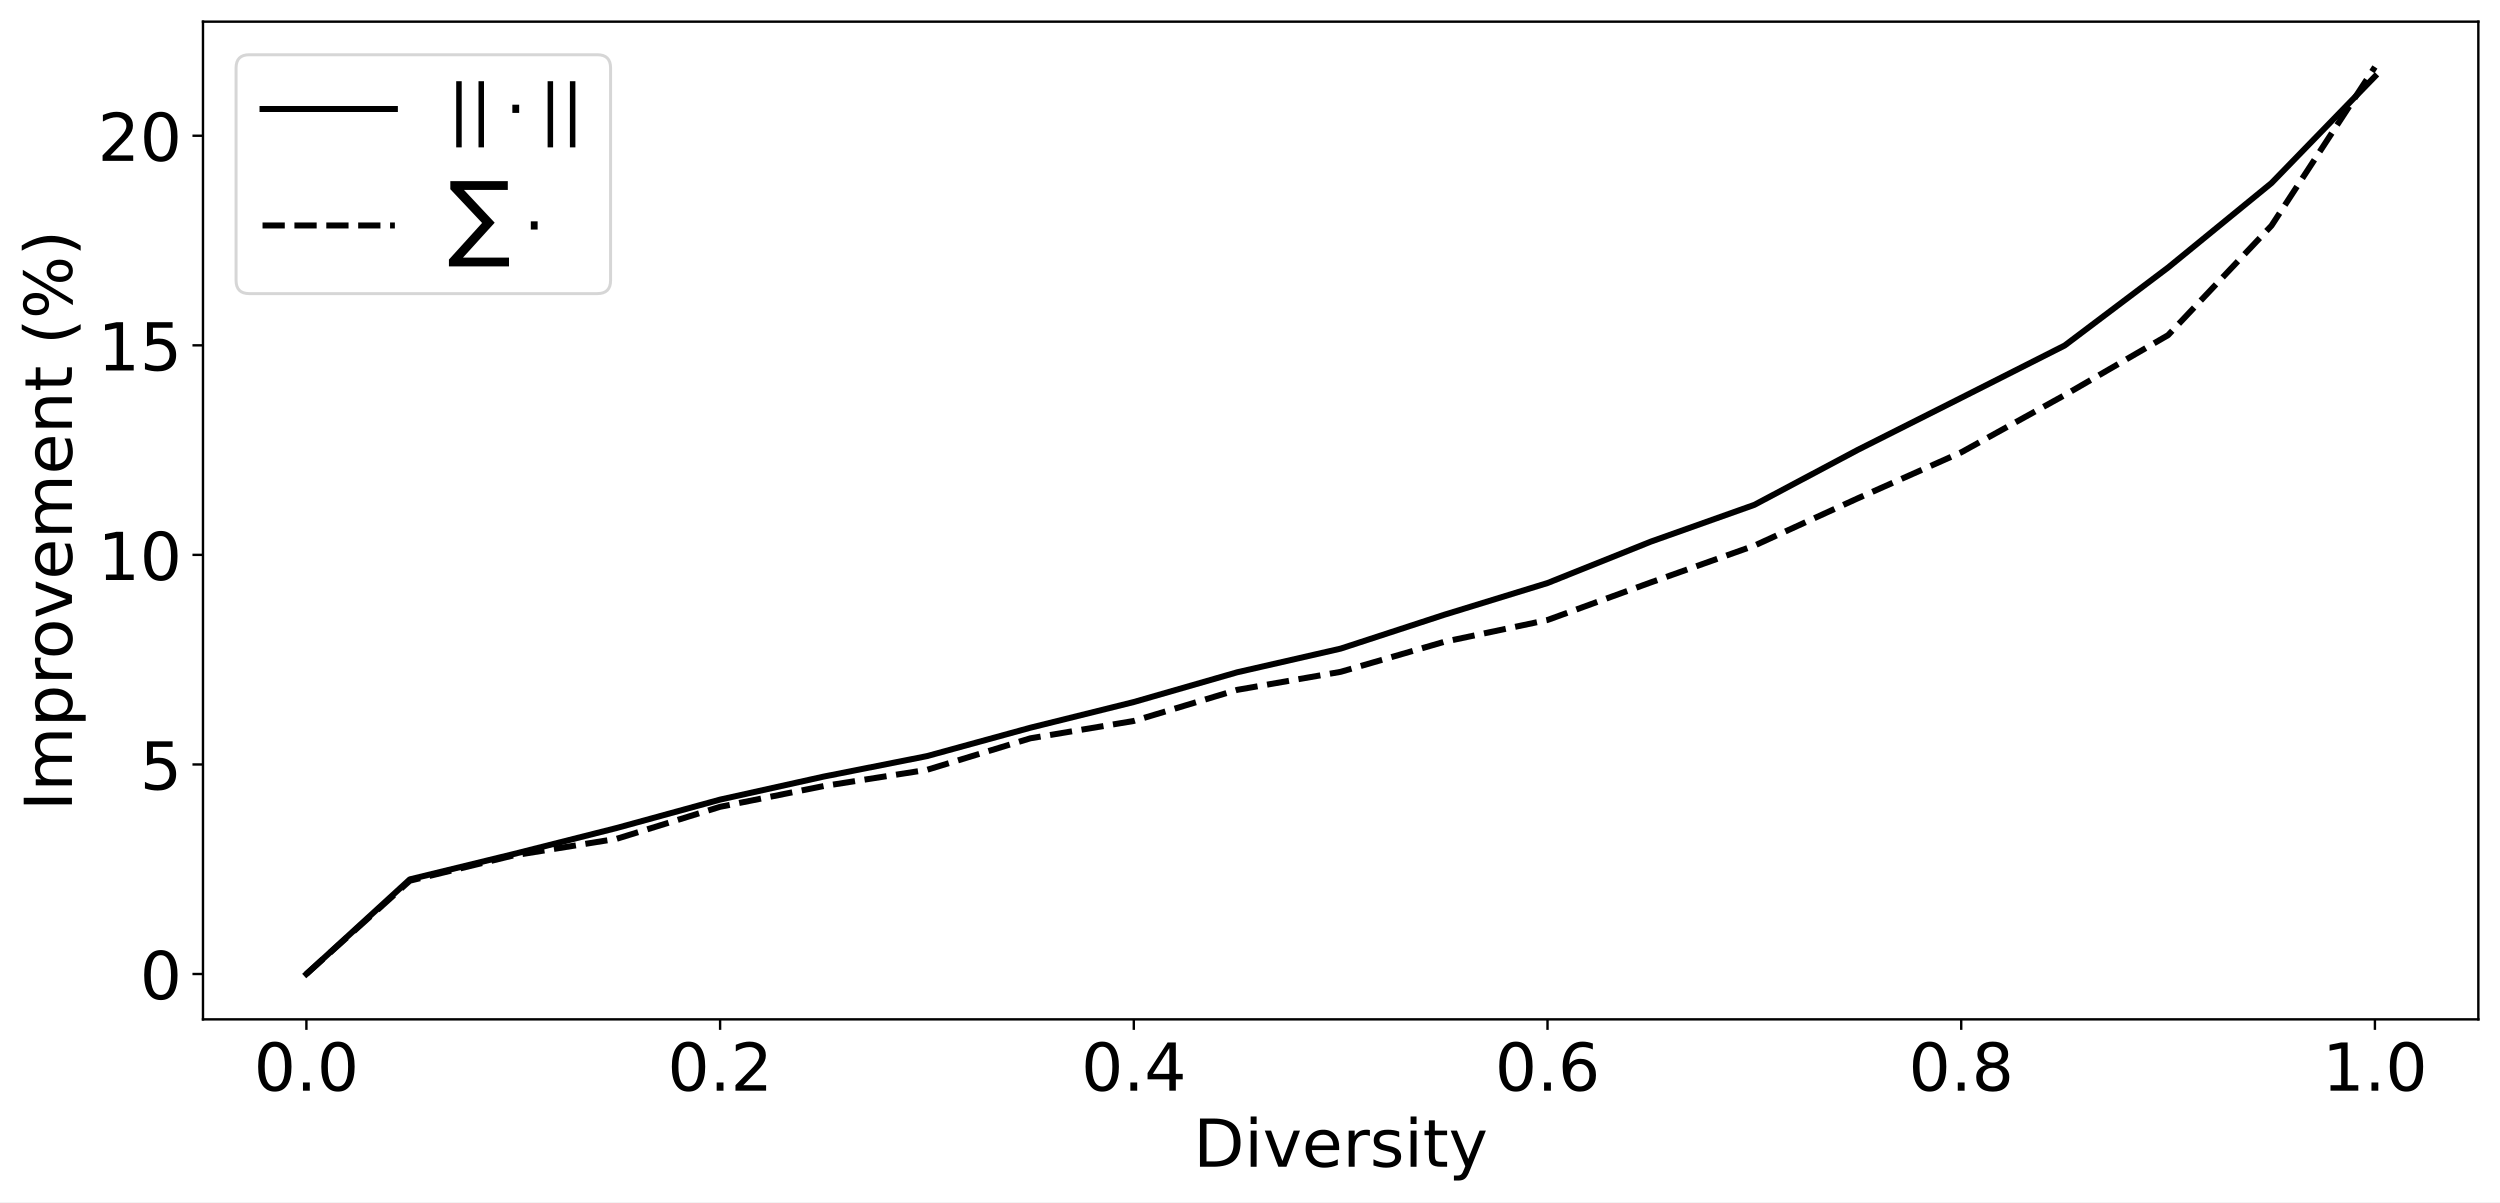
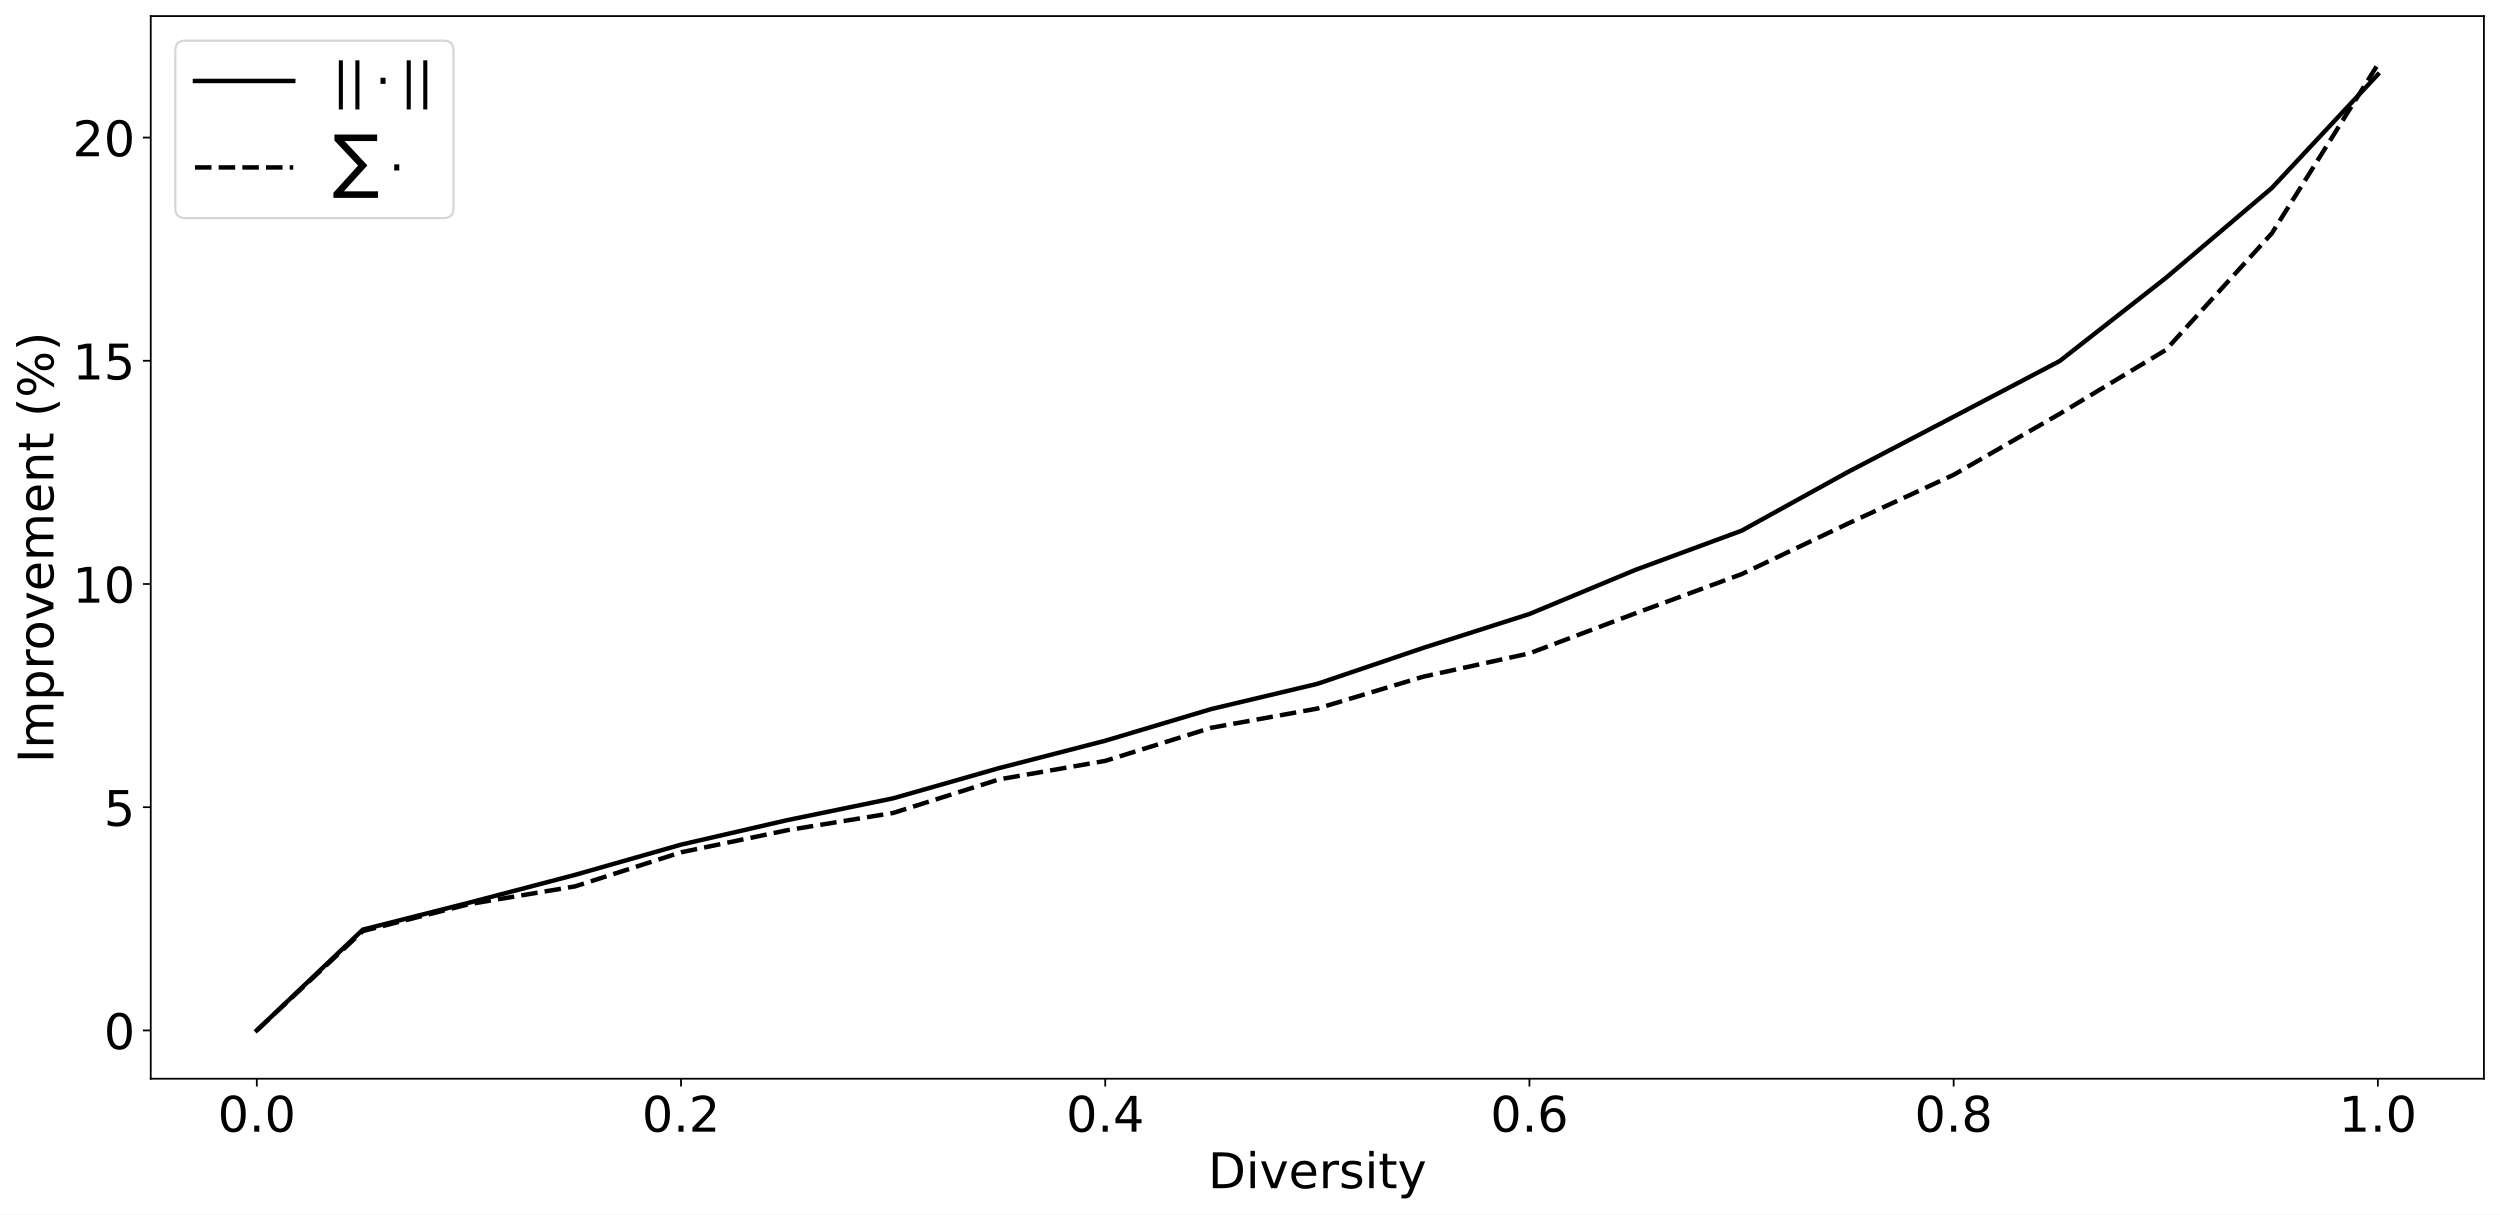
- <svg xmlns="http://www.w3.org/2000/svg" xmlns:xlink="http://www.w3.org/1999/xlink" width="831.207pt" height="399.704pt" viewBox="0 0 831.207 399.704" version="1.1">
+ <svg xmlns="http://www.w3.org/2000/svg" xmlns:xlink="http://www.w3.org/1999/xlink" width="1119.207pt" height="543.704pt" viewBox="0 0 1119.207 543.704" version="1.1">
  <defs>
    <style type="text/css">*{stroke-linejoin: round; stroke-linecap: butt}</style>
  </defs>
  <g id="figure_1">
    <g id="patch_1">
-       <path d="M 0 399.704  L 831.207 399.704  L 831.207 0  L 0 0  z " style="fill: #ffffff" />
+       <path d="M 0 543.704  L 1119.207 543.704  L 1119.207 0  L 0 0  z " style="fill: #ffffff" />
    </g>
    <g id="axes_1">
      <g id="patch_2">
-         <path d="M 67.487 338.92  L 824.007 338.92  L 824.007 7.2  L 67.487 7.2  z " style="fill: #ffffff" />
+         <path d="M 67.487 482.92  L 1112.007 482.92  L 1112.007 7.2  L 67.487 7.2  z " style="fill: #ffffff" />
      </g>
      <g id="matplotlib.axis_1">
        <g id="xtick_1">
          <g id="line2d_1">
            <defs>
-               <path id="m6b751eb6b0" d="M 0 0  L 0 3.5  " style="stroke: #000000; stroke-width: 0.8" />
-             </defs>
-             <g>
-               <use xlink:href="#m6b751eb6b0" x="101.874" y="338.92" style="stroke: #000000; stroke-width: 0.8" />
+               <path id="m212b1aac1b" d="M 0 0  L 0 3.5  " style="stroke: #000000; stroke-width: 0.8" />
+             </defs>
+             <g>
+               <use xlink:href="#m212b1aac1b" x="114.965" y="482.92" style="stroke: #000000; stroke-width: 0.8" />
            </g>
          </g>
          <g id="text_1">
-             <g transform="translate(84.38071 362.6366) scale(0.22 -0.22)">
+             <g transform="translate(97.47162 506.6366) scale(0.22 -0.22)">
              <defs>
                <path id="DejaVuSans-30" d="M 2034 4250  Q 1547 4250 1301 3770  Q 1056 3291 1056 2328  Q 1056 1369 1301 889  Q 1547 409 2034 409  Q 2525 409 2770 889  Q 3016 1369 3016 2328  Q 3016 3291 2770 3770  Q 2525 4250 2034 4250  z M 2034 4750  Q 2819 4750 3233 4129  Q 3647 3509 3647 2328  Q 3647 1150 3233 529  Q 2819 -91 2034 -91  Q 1250 -91 836 529  Q 422 1150 422 2328  Q 422 3509 836 4129  Q 1250 4750 2034 4750  z " transform="scale(0.015625)" />
                <path id="DejaVuSans-2e" d="M 684 794  L 1344 794  L 1344 0  L 684 0  L 684 794  z " transform="scale(0.015625)" />
              </defs>
              <use xlink:href="#DejaVuSans-30" />
              <use xlink:href="#DejaVuSans-2e" x="63.623" />
              <use xlink:href="#DejaVuSans-30" x="95.41" />
            </g>
          </g>
        </g>
        <g id="xtick_2">
          <g id="line2d_2">
            <g>
-               <use xlink:href="#m6b751eb6b0" x="239.423" y="338.92" style="stroke: #000000; stroke-width: 0.8" />
+               <use xlink:href="#m212b1aac1b" x="304.878" y="482.92" style="stroke: #000000; stroke-width: 0.8" />
            </g>
          </g>
          <g id="text_2">
-             <g transform="translate(221.9298 362.6366) scale(0.22 -0.22)">
+             <g transform="translate(287.3843 506.6366) scale(0.22 -0.22)">
              <defs>
                <path id="DejaVuSans-32" d="M 1228 531  L 3431 531  L 3431 0  L 469 0  L 469 531  Q 828 903 1448 1529  Q 2069 2156 2228 2338  Q 2531 2678 2651 2914  Q 2772 3150 2772 3378  Q 2772 3750 2511 3984  Q 2250 4219 1831 4219  Q 1534 4219 1204 4116  Q 875 4013 500 3803  L 500 4441  Q 881 4594 1212 4672  Q 1544 4750 1819 4750  Q 2544 4750 2975 4387  Q 3406 4025 3406 3419  Q 3406 3131 3298 2873  Q 3191 2616 2906 2266  Q 2828 2175 2409 1742  Q 1991 1309 1228 531  z " transform="scale(0.015625)" />
              </defs>
              <use xlink:href="#DejaVuSans-30" />
              <use xlink:href="#DejaVuSans-2e" x="63.623" />
              <use xlink:href="#DejaVuSans-32" x="95.41" />
            </g>
          </g>
        </g>
        <g id="xtick_3">
          <g id="line2d_3">
            <g>
-               <use xlink:href="#m6b751eb6b0" x="376.972" y="338.92" style="stroke: #000000; stroke-width: 0.8" />
+               <use xlink:href="#m212b1aac1b" x="494.791" y="482.92" style="stroke: #000000; stroke-width: 0.8" />
            </g>
          </g>
          <g id="text_3">
-             <g transform="translate(359.4789 362.6366) scale(0.22 -0.22)">
+             <g transform="translate(477.2971 506.6366) scale(0.22 -0.22)">
              <defs>
                <path id="DejaVuSans-34" d="M 2419 4116  L 825 1625  L 2419 1625  L 2419 4116  z M 2253 4666  L 3047 4666  L 3047 1625  L 3713 1625  L 3713 1100  L 3047 1100  L 3047 0  L 2419 0  L 2419 1100  L 313 1100  L 313 1709  L 2253 4666  z " transform="scale(0.015625)" />
              </defs>
              <use xlink:href="#DejaVuSans-30" />
              <use xlink:href="#DejaVuSans-2e" x="63.623" />
              <use xlink:href="#DejaVuSans-34" x="95.41" />
            </g>
          </g>
        </g>
        <g id="xtick_4">
          <g id="line2d_4">
            <g>
-               <use xlink:href="#m6b751eb6b0" x="514.521" y="338.92" style="stroke: #000000; stroke-width: 0.8" />
+               <use xlink:href="#m212b1aac1b" x="684.703" y="482.92" style="stroke: #000000; stroke-width: 0.8" />
            </g>
          </g>
          <g id="text_4">
-             <g transform="translate(497.028 362.6366) scale(0.22 -0.22)">
+             <g transform="translate(667.2098 506.6366) scale(0.22 -0.22)">
              <defs>
                <path id="DejaVuSans-36" d="M 2113 2584  Q 1688 2584 1439 2293  Q 1191 2003 1191 1497  Q 1191 994 1439 701  Q 1688 409 2113 409  Q 2538 409 2786 701  Q 3034 994 3034 1497  Q 3034 2003 2786 2293  Q 2538 2584 2113 2584  z M 3366 4563  L 3366 3988  Q 3128 4100 2886 4159  Q 2644 4219 2406 4219  Q 1781 4219 1451 3797  Q 1122 3375 1075 2522  Q 1259 2794 1537 2939  Q 1816 3084 2150 3084  Q 2853 3084 3261 2657  Q 3669 2231 3669 1497  Q 3669 778 3244 343  Q 2819 -91 2113 -91  Q 1303 -91 875 529  Q 447 1150 447 2328  Q 447 3434 972 4092  Q 1497 4750 2381 4750  Q 2619 4750 2861 4703  Q 3103 4656 3366 4563  z " transform="scale(0.015625)" />
              </defs>
              <use xlink:href="#DejaVuSans-30" />
              <use xlink:href="#DejaVuSans-2e" x="63.623" />
              <use xlink:href="#DejaVuSans-36" x="95.41" />
            </g>
          </g>
        </g>
        <g id="xtick_5">
          <g id="line2d_5">
            <g>
-               <use xlink:href="#m6b751eb6b0" x="652.071" y="338.92" style="stroke: #000000; stroke-width: 0.8" />
+               <use xlink:href="#m212b1aac1b" x="874.616" y="482.92" style="stroke: #000000; stroke-width: 0.8" />
            </g>
          </g>
          <g id="text_5">
-             <g transform="translate(634.5771 362.6366) scale(0.22 -0.22)">
+             <g transform="translate(857.1225 506.6366) scale(0.22 -0.22)">
              <defs>
                <path id="DejaVuSans-38" d="M 2034 2216  Q 1584 2216 1326 1975  Q 1069 1734 1069 1313  Q 1069 891 1326 650  Q 1584 409 2034 409  Q 2484 409 2743 651  Q 3003 894 3003 1313  Q 3003 1734 2745 1975  Q 2488 2216 2034 2216  z M 1403 2484  Q 997 2584 770 2862  Q 544 3141 544 3541  Q 544 4100 942 4425  Q 1341 4750 2034 4750  Q 2731 4750 3128 4425  Q 3525 4100 3525 3541  Q 3525 3141 3298 2862  Q 3072 2584 2669 2484  Q 3125 2378 3379 2068  Q 3634 1759 3634 1313  Q 3634 634 3220 271  Q 2806 -91 2034 -91  Q 1263 -91 848 271  Q 434 634 434 1313  Q 434 1759 690 2068  Q 947 2378 1403 2484  z M 1172 3481  Q 1172 3119 1398 2916  Q 1625 2713 2034 2713  Q 2441 2713 2670 2916  Q 2900 3119 2900 3481  Q 2900 3844 2670 4047  Q 2441 4250 2034 4250  Q 1625 4250 1398 4047  Q 1172 3844 1172 3481  z " transform="scale(0.015625)" />
              </defs>
              <use xlink:href="#DejaVuSans-30" />
              <use xlink:href="#DejaVuSans-2e" x="63.623" />
              <use xlink:href="#DejaVuSans-38" x="95.41" />
            </g>
          </g>
        </g>
        <g id="xtick_6">
          <g id="line2d_6">
            <g>
-               <use xlink:href="#m6b751eb6b0" x="789.62" y="338.92" style="stroke: #000000; stroke-width: 0.8" />
+               <use xlink:href="#m212b1aac1b" x="1064.529" y="482.92" style="stroke: #000000; stroke-width: 0.8" />
            </g>
          </g>
          <g id="text_6">
-             <g transform="translate(772.1262 362.6366) scale(0.22 -0.22)">
+             <g transform="translate(1047.035 506.6366) scale(0.22 -0.22)">
              <defs>
                <path id="DejaVuSans-31" d="M 794 531  L 1825 531  L 1825 4091  L 703 3866  L 703 4441  L 1819 4666  L 2450 4666  L 2450 531  L 3481 531  L 3481 0  L 794 0  L 794 531  z " transform="scale(0.015625)" />
              </defs>
              <use xlink:href="#DejaVuSans-31" />
              <use xlink:href="#DejaVuSans-2e" x="63.623" />
              <use xlink:href="#DejaVuSans-30" x="95.41" />
            </g>
          </g>
        </g>
        <g id="text_7">
-           <g transform="translate(396.8106 387.9284) scale(0.22 -0.22)">
+           <g transform="translate(540.8106 531.9284) scale(0.22 -0.22)">
            <defs>
              <path id="DejaVuSans-44" d="M 1259 4147  L 1259 519  L 2022 519  Q 2988 519 3436 956  Q 3884 1394 3884 2338  Q 3884 3275 3436 3711  Q 2988 4147 2022 4147  L 1259 4147  z M 628 4666  L 1925 4666  Q 3281 4666 3915 4102  Q 4550 3538 4550 2338  Q 4550 1131 3912 565  Q 3275 0 1925 0  L 628 0  L 628 4666  z " transform="scale(0.015625)" />
              <path id="DejaVuSans-69" d="M 603 3500  L 1178 3500  L 1178 0  L 603 0  L 603 3500  z M 603 4863  L 1178 4863  L 1178 4134  L 603 4134  L 603 4863  z " transform="scale(0.015625)" />
              <path id="DejaVuSans-76" d="M 191 3500  L 800 3500  L 1894 563  L 2988 3500  L 3597 3500  L 2284 0  L 1503 0  L 191 3500  z " transform="scale(0.015625)" />
              <path id="DejaVuSans-65" d="M 3597 1894  L 3597 1613  L 953 1613  Q 991 1019 1311 708  Q 1631 397 2203 397  Q 2534 397 2845 478  Q 3156 559 3463 722  L 3463 178  Q 3153 47 2828 -22  Q 2503 -91 2169 -91  Q 1331 -91 842 396  Q 353 884 353 1716  Q 353 2575 817 3079  Q 1281 3584 2069 3584  Q 2775 3584 3186 3129  Q 3597 2675 3597 1894  z M 3022 2063  Q 3016 2534 2758 2815  Q 2500 3097 2075 3097  Q 1594 3097 1305 2825  Q 1016 2553 972 2059  L 3022 2063  z " transform="scale(0.015625)" />
              <path id="DejaVuSans-72" d="M 2631 2963  Q 2534 3019 2420 3045  Q 2306 3072 2169 3072  Q 1681 3072 1420 2755  Q 1159 2438 1159 1844  L 1159 0  L 581 0  L 581 3500  L 1159 3500  L 1159 2956  Q 1341 3275 1631 3429  Q 1922 3584 2338 3584  Q 2397 3584 2469 3576  Q 2541 3569 2628 3553  L 2631 2963  z " transform="scale(0.015625)" />
              <path id="DejaVuSans-73" d="M 2834 3397  L 2834 2853  Q 2591 2978 2328 3040  Q 2066 3103 1784 3103  Q 1356 3103 1142 2972  Q 928 2841 928 2578  Q 928 2378 1081 2264  Q 1234 2150 1697 2047  L 1894 2003  Q 2506 1872 2764 1633  Q 3022 1394 3022 966  Q 3022 478 2636 193  Q 2250 -91 1575 -91  Q 1294 -91 989 -36  Q 684 19 347 128  L 347 722  Q 666 556 975 473  Q 1284 391 1588 391  Q 1994 391 2212 530  Q 2431 669 2431 922  Q 2431 1156 2273 1281  Q 2116 1406 1581 1522  L 1381 1569  Q 847 1681 609 1914  Q 372 2147 372 2553  Q 372 3047 722 3315  Q 1072 3584 1716 3584  Q 2034 3584 2315 3537  Q 2597 3491 2834 3397  z " transform="scale(0.015625)" />
              <path id="DejaVuSans-74" d="M 1172 4494  L 1172 3500  L 2356 3500  L 2356 3053  L 1172 3053  L 1172 1153  Q 1172 725 1289 603  Q 1406 481 1766 481  L 2356 481  L 2356 0  L 1766 0  Q 1100 0 847 248  Q 594 497 594 1153  L 594 3053  L 172 3053  L 172 3500  L 594 3500  L 594 4494  L 1172 4494  z " transform="scale(0.015625)" />
              <path id="DejaVuSans-79" d="M 2059 -325  Q 1816 -950 1584 -1140  Q 1353 -1331 966 -1331  L 506 -1331  L 506 -850  L 844 -850  Q 1081 -850 1212 -737  Q 1344 -625 1503 -206  L 1606 56  L 191 3500  L 800 3500  L 1894 763  L 2988 3500  L 3597 3500  L 2059 -325  z " transform="scale(0.015625)" />
            </defs>
            <use xlink:href="#DejaVuSans-44" />
            <use xlink:href="#DejaVuSans-69" x="77.002" />
            <use xlink:href="#DejaVuSans-76" x="104.785" />
            <use xlink:href="#DejaVuSans-65" x="163.965" />
            <use xlink:href="#DejaVuSans-72" x="225.488" />
            <use xlink:href="#DejaVuSans-73" x="266.602" />
            <use xlink:href="#DejaVuSans-69" x="318.701" />
            <use xlink:href="#DejaVuSans-74" x="346.484" />
            <use xlink:href="#DejaVuSans-79" x="385.693" />
          </g>
        </g>
      </g>
      <g id="matplotlib.axis_2">
        <g id="ytick_1">
          <g id="line2d_7">
            <defs>
-               <path id="m30eaca60fd" d="M 0 0  L -3.5 0  " style="stroke: #000000; stroke-width: 0.8" />
-             </defs>
-             <g>
-               <use xlink:href="#m30eaca60fd" x="67.487" y="323.842" style="stroke: #000000; stroke-width: 0.8" />
+               <path id="m2dcb1e8570" d="M 0 0  L -3.5 0  " style="stroke: #000000; stroke-width: 0.8" />
+             </defs>
+             <g>
+               <use xlink:href="#m2dcb1e8570" x="67.487" y="461.296" style="stroke: #000000; stroke-width: 0.8" />
            </g>
          </g>
          <g id="text_8">
-             <g transform="translate(46.48938 332.2001) scale(0.22 -0.22)">
+             <g transform="translate(46.48938 469.6546) scale(0.22 -0.22)">
              <use xlink:href="#DejaVuSans-30" />
            </g>
          </g>
        </g>
        <g id="ytick_2">
          <g id="line2d_8">
            <g>
-               <use xlink:href="#m30eaca60fd" x="67.487" y="254.164" style="stroke: #000000; stroke-width: 0.8" />
+               <use xlink:href="#m2dcb1e8570" x="67.487" y="361.371" style="stroke: #000000; stroke-width: 0.8" />
            </g>
          </g>
          <g id="text_9">
-             <g transform="translate(46.48938 262.522) scale(0.22 -0.22)">
+             <g transform="translate(46.48938 369.7293) scale(0.22 -0.22)">
              <defs>
                <path id="DejaVuSans-35" d="M 691 4666  L 3169 4666  L 3169 4134  L 1269 4134  L 1269 2991  Q 1406 3038 1543 3061  Q 1681 3084 1819 3084  Q 2600 3084 3056 2656  Q 3513 2228 3513 1497  Q 3513 744 3044 326  Q 2575 -91 1722 -91  Q 1428 -91 1123 -41  Q 819 9 494 109  L 494 744  Q 775 591 1075 516  Q 1375 441 1709 441  Q 2250 441 2565 725  Q 2881 1009 2881 1497  Q 2881 1984 2565 2268  Q 2250 2553 1709 2553  Q 1456 2553 1204 2497  Q 953 2441 691 2322  L 691 4666  z " transform="scale(0.015625)" />
              </defs>
              <use xlink:href="#DejaVuSans-35" />
            </g>
          </g>
        </g>
        <g id="ytick_3">
          <g id="line2d_9">
            <g>
-               <use xlink:href="#m30eaca60fd" x="67.487" y="184.486" style="stroke: #000000; stroke-width: 0.8" />
+               <use xlink:href="#m2dcb1e8570" x="67.487" y="261.446" style="stroke: #000000; stroke-width: 0.8" />
            </g>
          </g>
          <g id="text_10">
-             <g transform="translate(32.49188 192.844) scale(0.22 -0.22)">
+             <g transform="translate(32.49188 269.8039) scale(0.22 -0.22)">
              <use xlink:href="#DejaVuSans-31" />
              <use xlink:href="#DejaVuSans-30" x="63.623" />
            </g>
          </g>
        </g>
        <g id="ytick_4">
          <g id="line2d_10">
            <g>
-               <use xlink:href="#m30eaca60fd" x="67.487" y="114.808" style="stroke: #000000; stroke-width: 0.8" />
+               <use xlink:href="#m2dcb1e8570" x="67.487" y="161.52" style="stroke: #000000; stroke-width: 0.8" />
            </g>
          </g>
          <g id="text_11">
-             <g transform="translate(32.49188 123.1659) scale(0.22 -0.22)">
+             <g transform="translate(32.49188 169.8785) scale(0.22 -0.22)">
              <use xlink:href="#DejaVuSans-31" />
              <use xlink:href="#DejaVuSans-35" x="63.623" />
            </g>
          </g>
        </g>
        <g id="ytick_5">
          <g id="line2d_11">
            <g>
-               <use xlink:href="#m30eaca60fd" x="67.487" y="45.13" style="stroke: #000000; stroke-width: 0.8" />
+               <use xlink:href="#m2dcb1e8570" x="67.487" y="61.595" style="stroke: #000000; stroke-width: 0.8" />
            </g>
          </g>
          <g id="text_12">
-             <g transform="translate(32.49188 53.48787) scale(0.22 -0.22)">
+             <g transform="translate(32.49188 69.95314) scale(0.22 -0.22)">
              <use xlink:href="#DejaVuSans-32" />
              <use xlink:href="#DejaVuSans-30" x="63.623" />
            </g>
          </g>
        </g>
        <g id="text_13">
-           <g transform="translate(23.91656 269.585) rotate(-90) scale(0.22 -0.22)">
+           <g transform="translate(23.91656 341.585) rotate(-90) scale(0.22 -0.22)">
            <defs>
              <path id="DejaVuSans-49" d="M 628 4666  L 1259 4666  L 1259 0  L 628 0  L 628 4666  z " transform="scale(0.015625)" />
              <path id="DejaVuSans-6d" d="M 3328 2828  Q 3544 3216 3844 3400  Q 4144 3584 4550 3584  Q 5097 3584 5394 3201  Q 5691 2819 5691 2113  L 5691 0  L 5113 0  L 5113 2094  Q 5113 2597 4934 2840  Q 4756 3084 4391 3084  Q 3944 3084 3684 2787  Q 3425 2491 3425 1978  L 3425 0  L 2847 0  L 2847 2094  Q 2847 2600 2669 2842  Q 2491 3084 2119 3084  Q 1678 3084 1418 2786  Q 1159 2488 1159 1978  L 1159 0  L 581 0  L 581 3500  L 1159 3500  L 1159 2956  Q 1356 3278 1631 3431  Q 1906 3584 2284 3584  Q 2666 3584 2933 3390  Q 3200 3197 3328 2828  z " transform="scale(0.015625)" />
              <path id="DejaVuSans-70" d="M 1159 525  L 1159 -1331  L 581 -1331  L 581 3500  L 1159 3500  L 1159 2969  Q 1341 3281 1617 3432  Q 1894 3584 2278 3584  Q 2916 3584 3314 3078  Q 3713 2572 3713 1747  Q 3713 922 3314 415  Q 2916 -91 2278 -91  Q 1894 -91 1617 61  Q 1341 213 1159 525  z M 3116 1747  Q 3116 2381 2855 2742  Q 2594 3103 2138 3103  Q 1681 3103 1420 2742  Q 1159 2381 1159 1747  Q 1159 1113 1420 752  Q 1681 391 2138 391  Q 2594 391 2855 752  Q 3116 1113 3116 1747  z " transform="scale(0.015625)" />
              <path id="DejaVuSans-6f" d="M 1959 3097  Q 1497 3097 1228 2736  Q 959 2375 959 1747  Q 959 1119 1226 758  Q 1494 397 1959 397  Q 2419 397 2687 759  Q 2956 1122 2956 1747  Q 2956 2369 2687 2733  Q 2419 3097 1959 3097  z M 1959 3584  Q 2709 3584 3137 3096  Q 3566 2609 3566 1747  Q 3566 888 3137 398  Q 2709 -91 1959 -91  Q 1206 -91 779 398  Q 353 888 353 1747  Q 353 2609 779 3096  Q 1206 3584 1959 3584  z " transform="scale(0.015625)" />
              <path id="DejaVuSans-6e" d="M 3513 2113  L 3513 0  L 2938 0  L 2938 2094  Q 2938 2591 2744 2837  Q 2550 3084 2163 3084  Q 1697 3084 1428 2787  Q 1159 2491 1159 1978  L 1159 0  L 581 0  L 581 3500  L 1159 3500  L 1159 2956  Q 1366 3272 1645 3428  Q 1925 3584 2291 3584  Q 2894 3584 3203 3211  Q 3513 2838 3513 2113  z " transform="scale(0.015625)" />
              <path id="DejaVuSans-20" transform="scale(0.015625)" />
              <path id="DejaVuSans-28" d="M 1984 4856  Q 1566 4138 1362 3434  Q 1159 2731 1159 2009  Q 1159 1288 1364 580  Q 1569 -128 1984 -844  L 1484 -844  Q 1016 -109 783 600  Q 550 1309 550 2009  Q 550 2706 781 3412  Q 1013 4119 1484 4856  L 1984 4856  z " transform="scale(0.015625)" />
              <path id="DejaVuSans-25" d="M 4653 2053  Q 4381 2053 4226 1822  Q 4072 1591 4072 1178  Q 4072 772 4226 539  Q 4381 306 4653 306  Q 4919 306 5073 539  Q 5228 772 5228 1178  Q 5228 1588 5073 1820  Q 4919 2053 4653 2053  z M 4653 2450  Q 5147 2450 5437 2106  Q 5728 1763 5728 1178  Q 5728 594 5436 251  Q 5144 -91 4653 -91  Q 4153 -91 3862 251  Q 3572 594 3572 1178  Q 3572 1766 3864 2108  Q 4156 2450 4653 2450  z M 1428 4353  Q 1159 4353 1004 4120  Q 850 3888 850 3481  Q 850 3069 1003 2837  Q 1156 2606 1428 2606  Q 1700 2606 1854 2837  Q 2009 3069 2009 3481  Q 2009 3884 1853 4118  Q 1697 4353 1428 4353  z M 4250 4750  L 4750 4750  L 1831 -91  L 1331 -91  L 4250 4750  z M 1428 4750  Q 1922 4750 2215 4408  Q 2509 4066 2509 3481  Q 2509 2891 2217 2550  Q 1925 2209 1428 2209  Q 931 2209 642 2551  Q 353 2894 353 3481  Q 353 4063 643 4406  Q 934 4750 1428 4750  z " transform="scale(0.015625)" />
              <path id="DejaVuSans-29" d="M 513 4856  L 1013 4856  Q 1481 4119 1714 3412  Q 1947 2706 1947 2009  Q 1947 1309 1714 600  Q 1481 -109 1013 -844  L 513 -844  Q 928 -128 1133 580  Q 1338 1288 1338 2009  Q 1338 2731 1133 3434  Q 928 4138 513 4856  z " transform="scale(0.015625)" />
            </defs>
            <use xlink:href="#DejaVuSans-49" />
            <use xlink:href="#DejaVuSans-6d" x="29.492" />
            <use xlink:href="#DejaVuSans-70" x="126.904" />
            <use xlink:href="#DejaVuSans-72" x="190.381" />
            <use xlink:href="#DejaVuSans-6f" x="229.244" />
            <use xlink:href="#DejaVuSans-76" x="290.426" />
            <use xlink:href="#DejaVuSans-65" x="349.605" />
            <use xlink:href="#DejaVuSans-6d" x="411.129" />
            <use xlink:href="#DejaVuSans-65" x="508.541" />
            <use xlink:href="#DejaVuSans-6e" x="570.064" />
            <use xlink:href="#DejaVuSans-74" x="633.443" />
            <use xlink:href="#DejaVuSans-20" x="672.652" />
            <use xlink:href="#DejaVuSans-28" x="704.439" />
            <use xlink:href="#DejaVuSans-25" x="743.453" />
            <use xlink:href="#DejaVuSans-29" x="838.473" />
          </g>
        </g>
      </g>
      <g id="line2d_12">
-         <path d="M 101.874 323.842  L 136.261 292.374  L 170.649 283.983  L 205.036 275.292  L 239.423 265.852  L 273.811 258.21  L 308.198 251.392  L 342.585 241.951  L 376.972 233.41  L 411.36 223.52  L 445.747 215.654  L 480.134 204.415  L 514.521 193.851  L 548.909 180.065  L 583.296 167.853  L 617.683 149.572  L 652.071 132.265  L 686.458 114.883  L 720.845 88.959  L 755.232 60.863  L 789.62 25.425  " clip-path="url(#pfa8fa85387)" style="fill: none; stroke: #000000; stroke-width: 2; stroke-linecap: square" />
+         <path d="M 114.965 461.296  L 162.443 416.169  L 209.921 404.135  L 257.4 391.671  L 304.878 378.133  L 352.356 367.173  L 399.834 357.395  L 447.312 343.857  L 494.791 331.608  L 542.269 317.425  L 589.747 306.143  L 637.225 290.026  L 684.703 274.876  L 732.181 255.106  L 779.66 237.592  L 827.138 211.375  L 874.616 186.555  L 922.094 161.628  L 969.572 124.451  L 1017.051 84.159  L 1064.529 33.336  " clip-path="url(#pf3f766191f)" style="fill: none; stroke: #000000; stroke-width: 2; stroke-linecap: square" />
      </g>
      <g id="line2d_13">
-         <path d="M 101.874 323.842  L 136.261 292.824  L 170.649 284.433  L 205.036 278.888  L 239.423 268.249  L 273.811 261.356  L 308.198 255.962  L 342.585 245.473  L 376.972 239.704  L 411.36 229.364  L 445.747 223.371  L 480.134 213.406  L 514.521 206.138  L 548.909 193.626  L 583.296 181.414  L 617.683 165.68  L 652.071 150.396  L 686.458 131.366  L 720.845 111.436  L 755.232 75.024  L 789.62 22.278  " clip-path="url(#pfa8fa85387)" style="fill: none; stroke-dasharray: 7.4,3.2; stroke-dashoffset: 0; stroke: #000000; stroke-width: 2" />
+         <path d="M 114.965 461.296  L 162.443 416.813  L 209.921 404.779  L 257.4 396.828  L 304.878 381.571  L 352.356 371.686  L 399.834 363.95  L 447.312 348.907  L 494.791 340.634  L 542.269 325.806  L 589.747 317.21  L 637.225 302.92  L 684.703 292.498  L 732.181 274.554  L 779.66 257.04  L 827.138 234.477  L 874.616 212.557  L 922.094 185.266  L 969.572 156.685  L 1017.051 104.466  L 1064.529 28.824  " clip-path="url(#pf3f766191f)" style="fill: none; stroke-dasharray: 7.4,3.2; stroke-dashoffset: 0; stroke: #000000; stroke-width: 2" />
      </g>
      <g id="patch_3">
-         <path d="M 67.487 338.92  L 67.487 7.2  " style="fill: none; stroke: #000000; stroke-width: 0.8; stroke-linejoin: miter; stroke-linecap: square" />
+         <path d="M 67.487 482.92  L 67.487 7.2  " style="fill: none; stroke: #000000; stroke-width: 0.8; stroke-linejoin: miter; stroke-linecap: square" />
      </g>
      <g id="patch_4">
-         <path d="M 824.007 338.92  L 824.007 7.2  " style="fill: none; stroke: #000000; stroke-width: 0.8; stroke-linejoin: miter; stroke-linecap: square" />
+         <path d="M 1112.007 482.92  L 1112.007 7.2  " style="fill: none; stroke: #000000; stroke-width: 0.8; stroke-linejoin: miter; stroke-linecap: square" />
      </g>
      <g id="patch_5">
-         <path d="M 67.487 338.92  L 824.007 338.92  " style="fill: none; stroke: #000000; stroke-width: 0.8; stroke-linejoin: miter; stroke-linecap: square" />
+         <path d="M 67.487 482.92  L 1112.007 482.92  " style="fill: none; stroke: #000000; stroke-width: 0.8; stroke-linejoin: miter; stroke-linecap: square" />
      </g>
      <g id="patch_6">
-         <path d="M 67.487 7.2  L 824.007 7.2  " style="fill: none; stroke: #000000; stroke-width: 0.8; stroke-linejoin: miter; stroke-linecap: square" />
+         <path d="M 67.487 7.2  L 1112.007 7.2  " style="fill: none; stroke: #000000; stroke-width: 0.8; stroke-linejoin: miter; stroke-linecap: square" />
      </g>
      <g id="legend_1">
        <g id="patch_7">
          <path d="M 82.887 97.62  L 198.607 97.62  Q 203.007 97.62 203.007 93.22  L 203.007 22.6  Q 203.007 18.2 198.607 18.2  L 82.887 18.2  Q 78.487 18.2 78.487 22.6  L 78.487 93.22  Q 78.487 97.62 82.887 97.62  z " style="fill: #ffffff; opacity: 0.8; stroke: #cccccc; stroke-linejoin: miter" />
        </g>
        <g id="line2d_14">
          <path d="M 87.287 36.24  L 109.287 36.24  L 131.287 36.24  " style="fill: none; stroke: #000000; stroke-width: 2; stroke-linecap: square" />
        </g>
        <g id="text_14">
          <g transform="translate(148.8869 43.94) scale(0.22 -0.22)">
            <defs>
              <path id="DejaVuSans-7c" d="M 1344 4891  L 1344 -1509  L 813 -1509  L 813 4891  L 1344 4891  z " transform="scale(0.015625)" />
              <path id="DejaVuSans-22c5" d="M 684 2619  L 1344 2619  L 1344 1825  L 684 1825  L 684 2619  z " transform="scale(0.015625)" />
            </defs>
            <use xlink:href="#DejaVuSans-7c" transform="translate(0 0.578125)" />
            <use xlink:href="#DejaVuSans-7c" transform="translate(33.69141 0.578125)" />
            <use xlink:href="#DejaVuSans-22c5" transform="translate(86.86523 0.578125)" />
            <use xlink:href="#DejaVuSans-7c" transform="translate(138.1348 0.578125)" />
            <use xlink:href="#DejaVuSans-7c" transform="translate(171.8262 0.578125)" />
          </g>
        </g>
        <g id="line2d_15">
          <path d="M 87.287 74.96  L 109.287 74.96  L 131.287 74.96  " style="fill: none; stroke-dasharray: 7.4,3.2; stroke-dashoffset: 0; stroke: #000000; stroke-width: 2" />
        </g>
        <g id="text_15">
          <g transform="translate(148.8869 82.66) scale(0.22 -0.22)">
            <defs>
              <path id="DejaVuSansDisplay-2211" d="M 244 6509  L 5803 6509  L 5803 5656  L 1566 5656  L 4534 2488  L 1469 -888  L 5919 -888  L 5919 -1738  L 109 -1738  L 109 -1078  L 3316 2463  L 244 5728  L 244 6509  z " transform="scale(0.015625)" />
            </defs>
            <use xlink:href="#DejaVuSansDisplay-2211" transform="translate(0 0.296875)" />
            <use xlink:href="#DejaVuSans-22c5" transform="translate(114.7461 0.296875)" />
          </g>
        </g>
      </g>
    </g>
  </g>
  <defs>
-     <clipPath id="pfa8fa85387">
-       <rect x="67.487" y="7.2" width="756.52" height="331.72" />
+     <clipPath id="pf3f766191f">
+       <rect x="67.487" y="7.2" width="1044.52" height="475.72" />
    </clipPath>
  </defs>
</svg>
